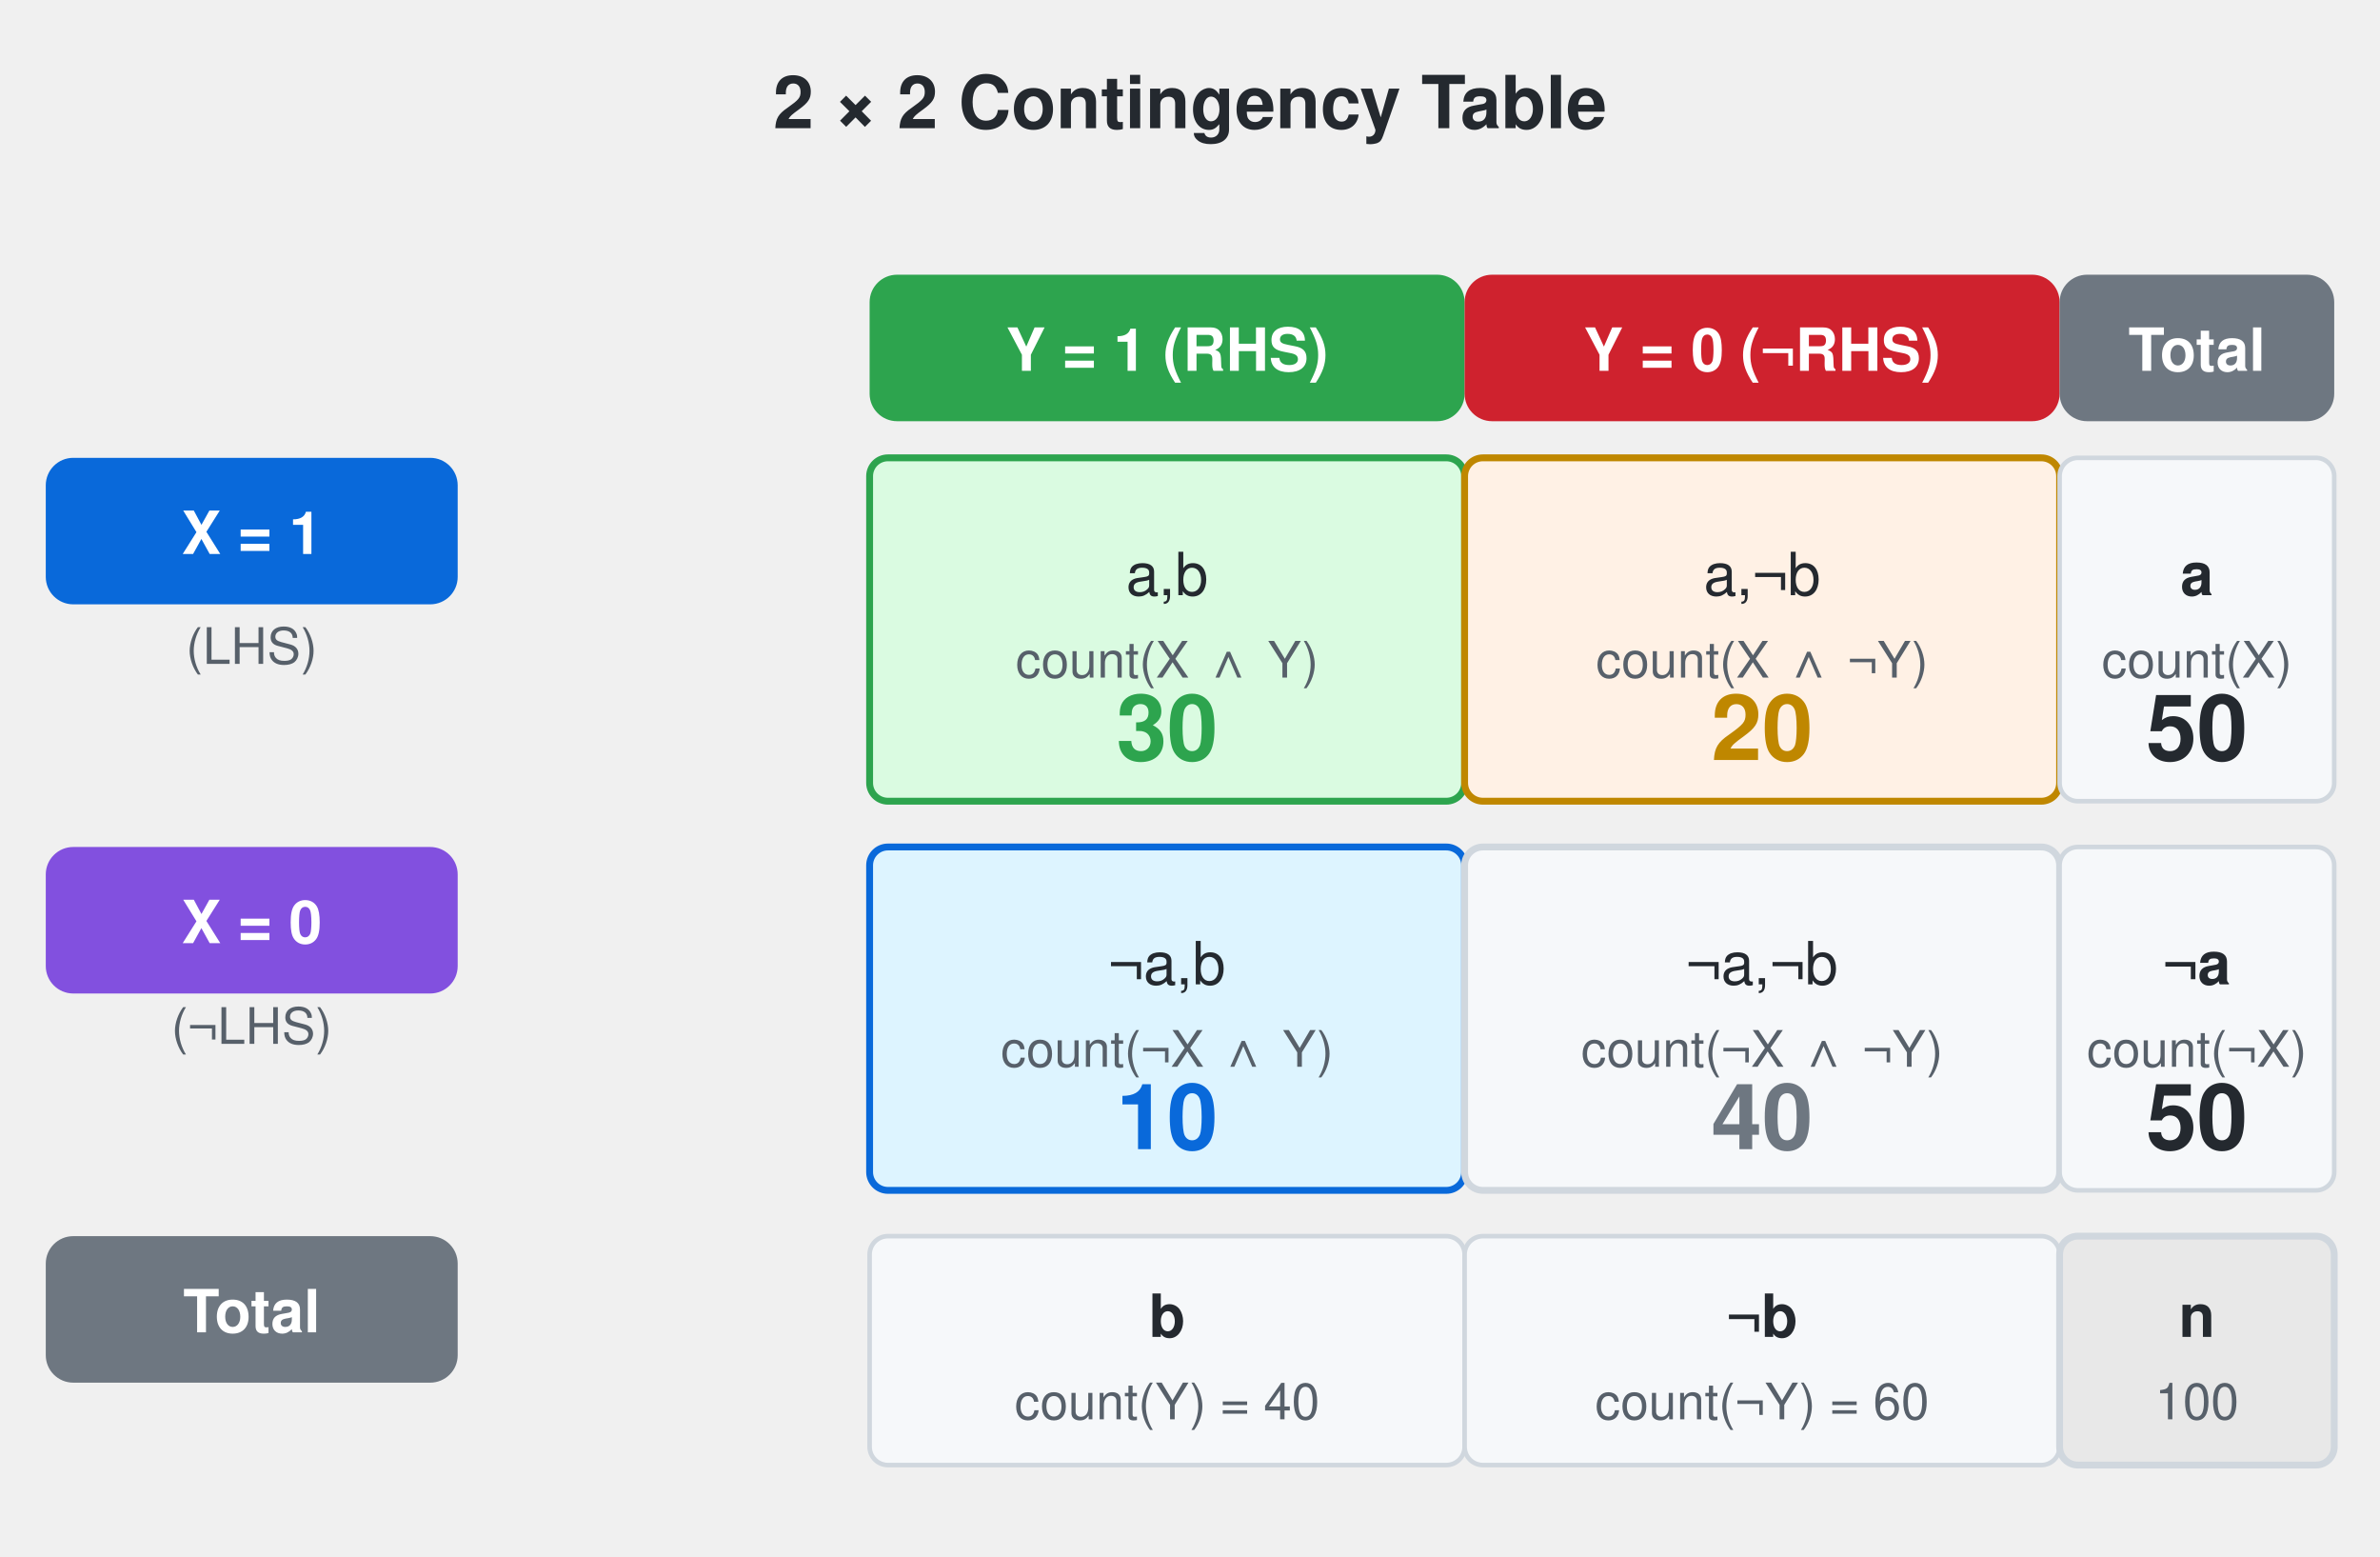
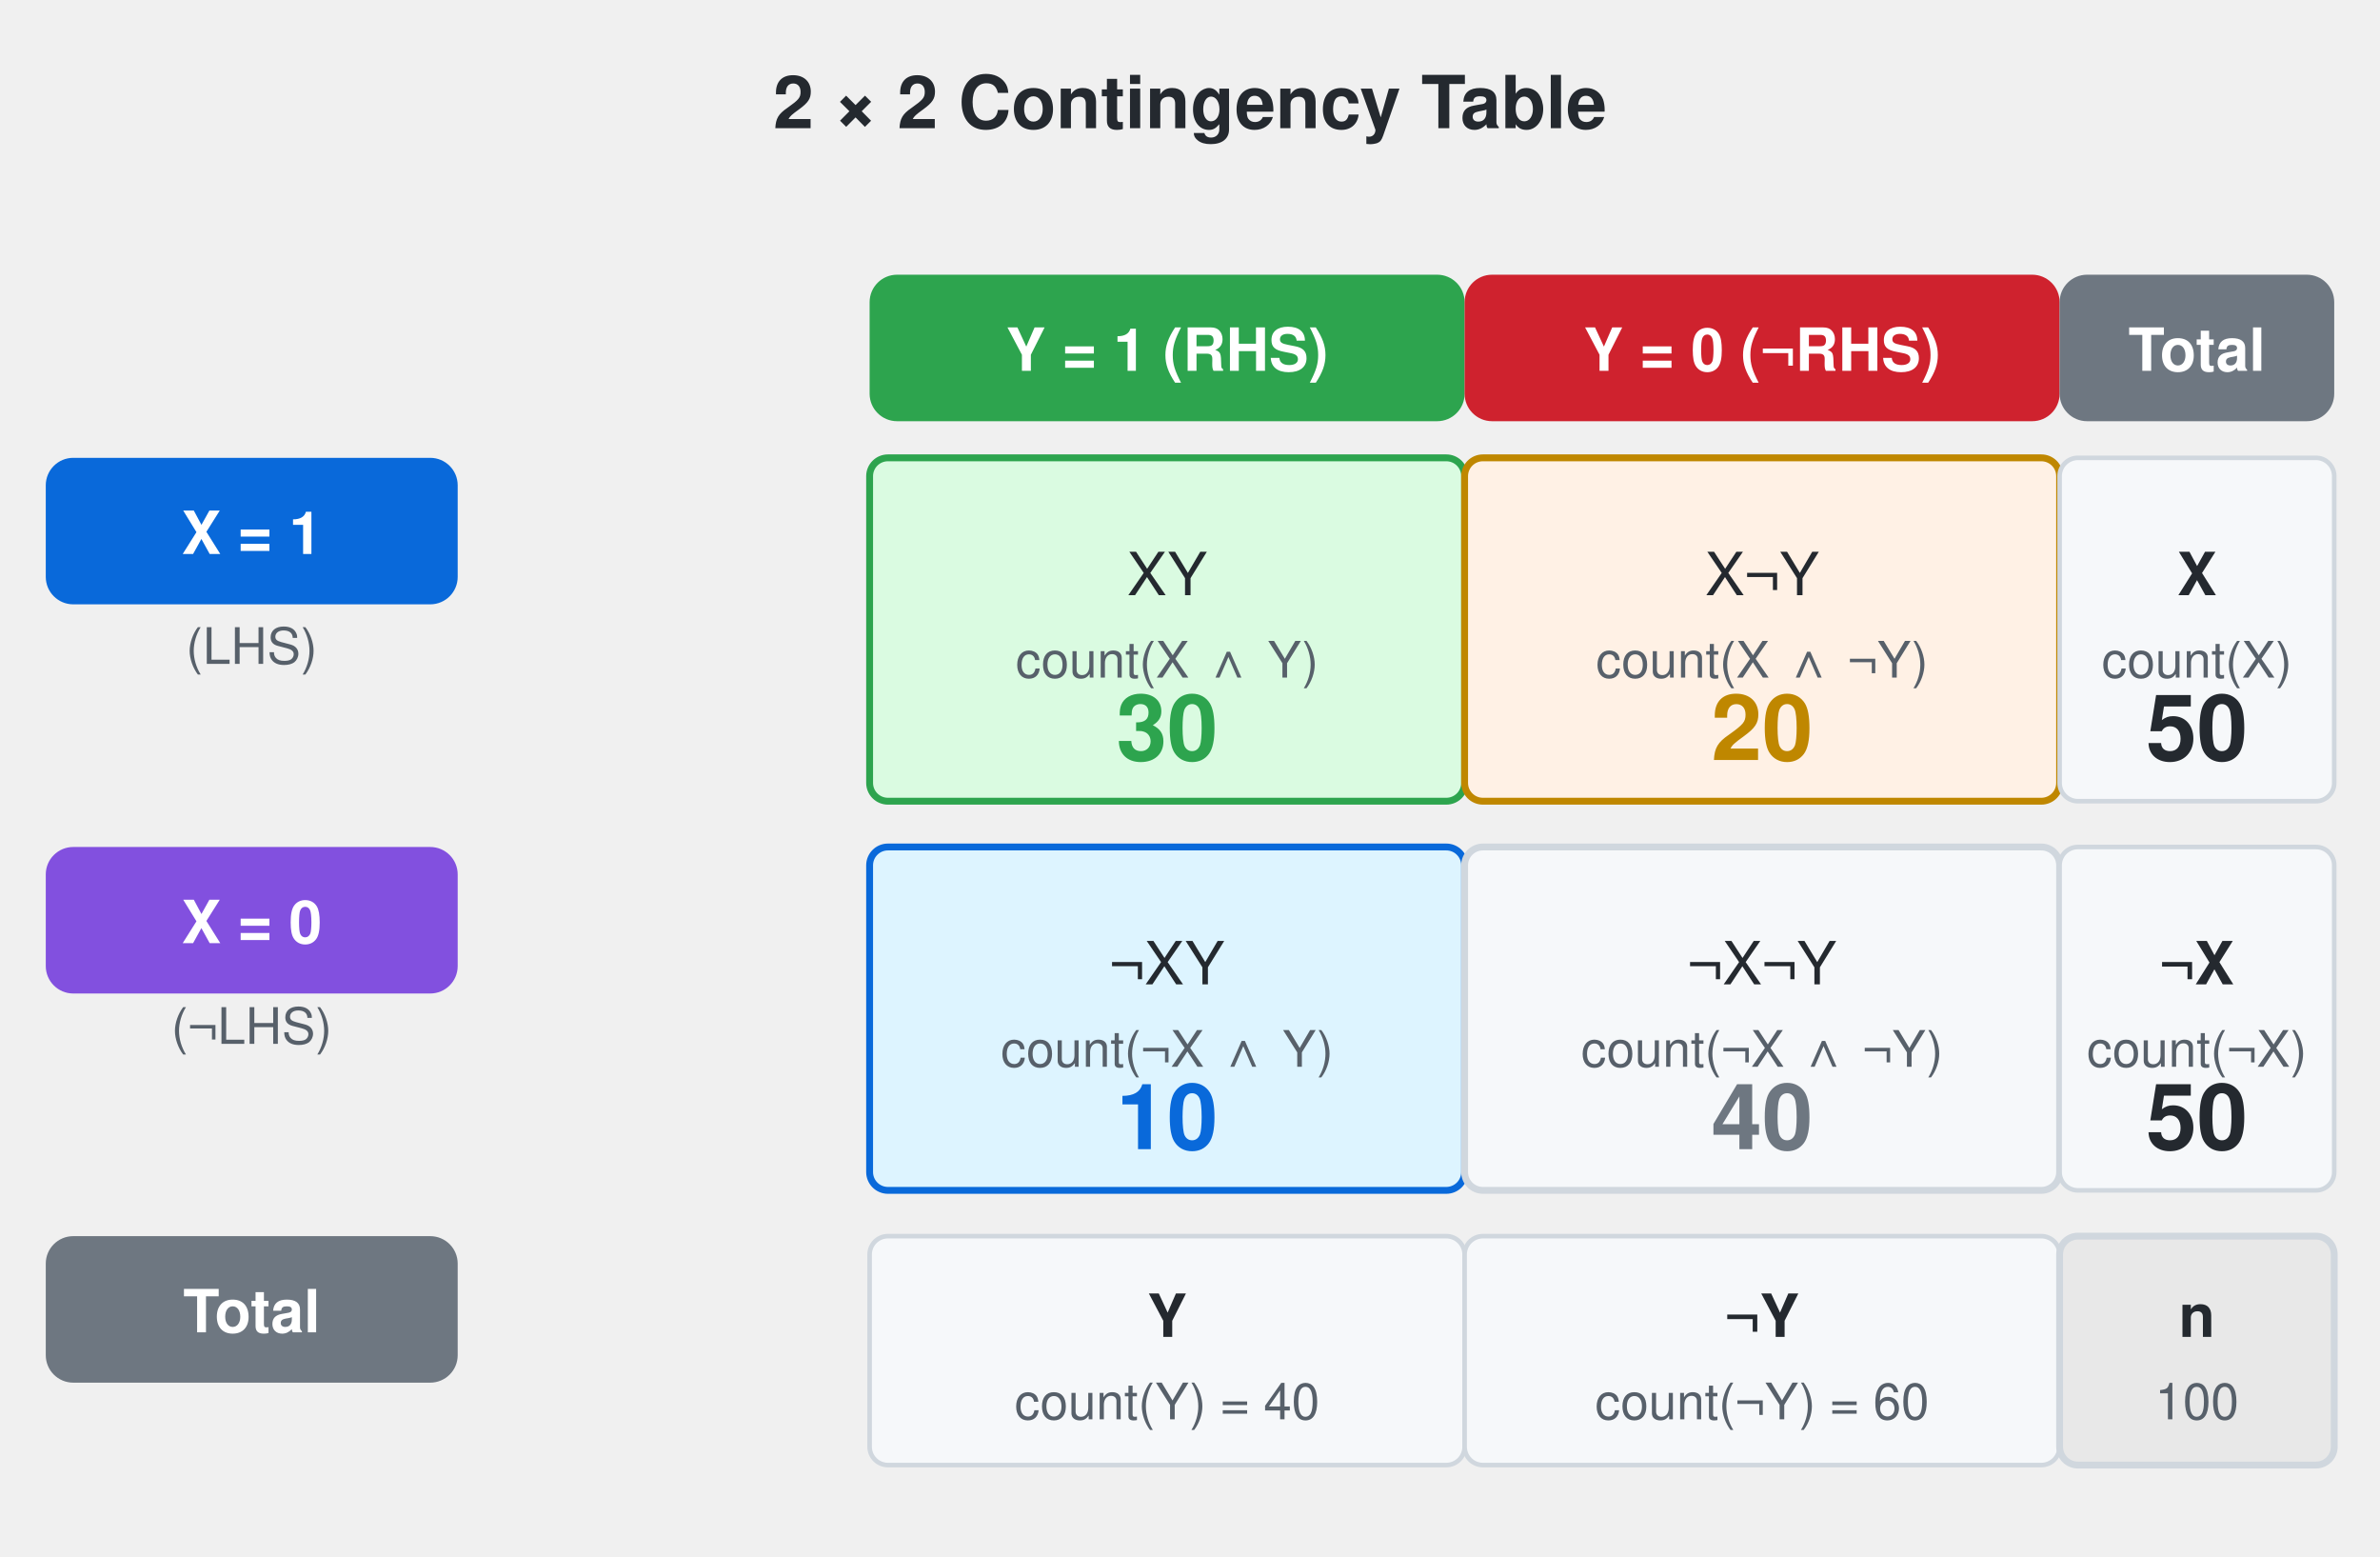
<svg xmlns="http://www.w3.org/2000/svg" viewBox="0 0 520 340">
  <defs>
    <style>
      text { font-family: -apple-system, BlinkMacSystemFont, 'Segoe UI', Helvetica, Arial, sans-serif; }
      .title { font-size: 16px; font-weight: 700; fill: #24292f; }
      .header { font-size: 13px; font-weight: 600; fill: #ffffff; }
      .cell-text { font-size: 13px; fill: #24292f; }
      .cell-formula { font-size: 11px; fill: #57606a; }
      .label { font-size: 12px; font-weight: 600; fill: #24292f; }
      .sublabel { font-size: 11px; fill: #57606a; }
      .total-text { font-size: 13px; font-weight: 600; fill: #24292f; }
      .example { font-size: 20px; font-weight: 700; }
    </style>
  </defs>
  <text x="260" y="28" text-anchor="middle" class="title">2 × 2 Contingency Table</text>
  <rect x="190" y="60" width="130" height="32" rx="6" ry="6" fill="#2da44e" />
  <text x="255" y="81" text-anchor="middle" class="header">Y = 1 (RHS)</text>
  <rect x="320" y="60" width="130" height="32" rx="6" ry="6" fill="#cf222e" />
  <text x="385" y="81" text-anchor="middle" class="header">Y = 0 (¬RHS)</text>
  <rect x="450" y="60" width="60" height="32" rx="6" ry="6" fill="#6e7781" />
  <text x="480" y="81" text-anchor="middle" class="header">Total</text>
  <rect x="10" y="100" width="90" height="32" rx="6" ry="6" fill="#0969da" />
  <text x="55" y="121" text-anchor="middle" class="header">X = 1</text>
  <rect x="10" y="185" width="90" height="32" rx="6" ry="6" fill="#8250df" />
  <text x="55" y="206" text-anchor="middle" class="header">X = 0</text>
  <rect x="10" y="270" width="90" height="32" rx="6" ry="6" fill="#6e7781" />
  <text x="55" y="291" text-anchor="middle" class="header">Total</text>
  <text x="55" y="145" text-anchor="middle" class="sublabel">(LHS)</text>
  <text x="55" y="228" text-anchor="middle" class="sublabel">(¬LHS)</text>
  <rect x="190" y="100" width="130" height="75" rx="4" fill="#dafbe1" stroke="#2da44e" stroke-width="1.5" />
-   <text x="255" y="130" text-anchor="middle" class="cell-text">a,b</text>
+   <text x="255" y="130" text-anchor="middle" class="cell-text">XY</text>
  <text x="255" y="148" text-anchor="middle" class="cell-formula">count(X ∧ Y)</text>
  <text x="255" y="166" text-anchor="middle" class="example" fill="#2da44e">30</text>
  <rect x="320" y="100" width="130" height="75" rx="4" fill="#fff1e5" stroke="#bf8700" stroke-width="1.5" />
-   <text x="385" y="130" text-anchor="middle" class="cell-text">a,¬b</text>
+   <text x="385" y="130" text-anchor="middle" class="cell-text">X¬Y</text>
  <text x="385" y="148" text-anchor="middle" class="cell-formula">count(X ∧ ¬Y)</text>
  <text x="385" y="166" text-anchor="middle" class="example" fill="#bf8700">20</text>
  <rect x="190" y="185" width="130" height="75" rx="4" fill="#ddf4ff" stroke="#0969da" stroke-width="1.5" />
-   <text x="255" y="215" text-anchor="middle" class="cell-text">¬a,b</text>
+   <text x="255" y="215" text-anchor="middle" class="cell-text">¬XY</text>
  <text x="255" y="233" text-anchor="middle" class="cell-formula">count(¬X ∧ Y)</text>
  <text x="255" y="251" text-anchor="middle" class="example" fill="#0969da">10</text>
  <rect x="320" y="185" width="130" height="75" rx="4" fill="#f6f8fa" stroke="#d0d7de" stroke-width="1.5" />
-   <text x="385" y="215" text-anchor="middle" class="cell-text">¬a,¬b</text>
+   <text x="385" y="215" text-anchor="middle" class="cell-text">¬X¬Y</text>
  <text x="385" y="233" text-anchor="middle" class="cell-formula">count(¬X ∧ ¬Y)</text>
  <text x="385" y="251" text-anchor="middle" class="example" fill="#6e7781">40</text>
  <rect x="450" y="100" width="60" height="75" rx="4" fill="#f6f8fa" stroke="#d0d7de" stroke-width="1" />
-   <text x="480" y="130" text-anchor="middle" class="total-text">a</text>
+   <text x="480" y="130" text-anchor="middle" class="total-text">X</text>
  <text x="480" y="148" text-anchor="middle" class="cell-formula">count(X)</text>
  <text x="480" y="166" text-anchor="middle" class="example" fill="#24292f">50</text>
  <rect x="450" y="185" width="60" height="75" rx="4" fill="#f6f8fa" stroke="#d0d7de" stroke-width="1" />
-   <text x="480" y="215" text-anchor="middle" class="total-text">¬a</text>
+   <text x="480" y="215" text-anchor="middle" class="total-text">¬X</text>
  <text x="480" y="233" text-anchor="middle" class="cell-formula">count(¬X)</text>
  <text x="480" y="251" text-anchor="middle" class="example" fill="#24292f">50</text>
  <rect x="190" y="270" width="130" height="50" rx="4" fill="#f6f8fa" stroke="#d0d7de" stroke-width="1" />
-   <text x="255" y="292" text-anchor="middle" class="total-text">b</text>
+   <text x="255" y="292" text-anchor="middle" class="total-text">Y</text>
  <text x="255" y="310" text-anchor="middle" class="cell-formula">count(Y) = 40</text>
  <rect x="320" y="270" width="130" height="50" rx="4" fill="#f6f8fa" stroke="#d0d7de" stroke-width="1" />
-   <text x="385" y="292" text-anchor="middle" class="total-text">¬b</text>
+   <text x="385" y="292" text-anchor="middle" class="total-text">¬Y</text>
  <text x="385" y="310" text-anchor="middle" class="cell-formula">count(¬Y) = 60</text>
  <rect x="450" y="270" width="60" height="50" rx="4" fill="#e8e8e8" stroke="#d0d7de" stroke-width="1.5" />
  <text x="480" y="292" text-anchor="middle" class="total-text">n</text>
  <text x="480" y="310" text-anchor="middle" class="cell-formula">100</text>
</svg>
